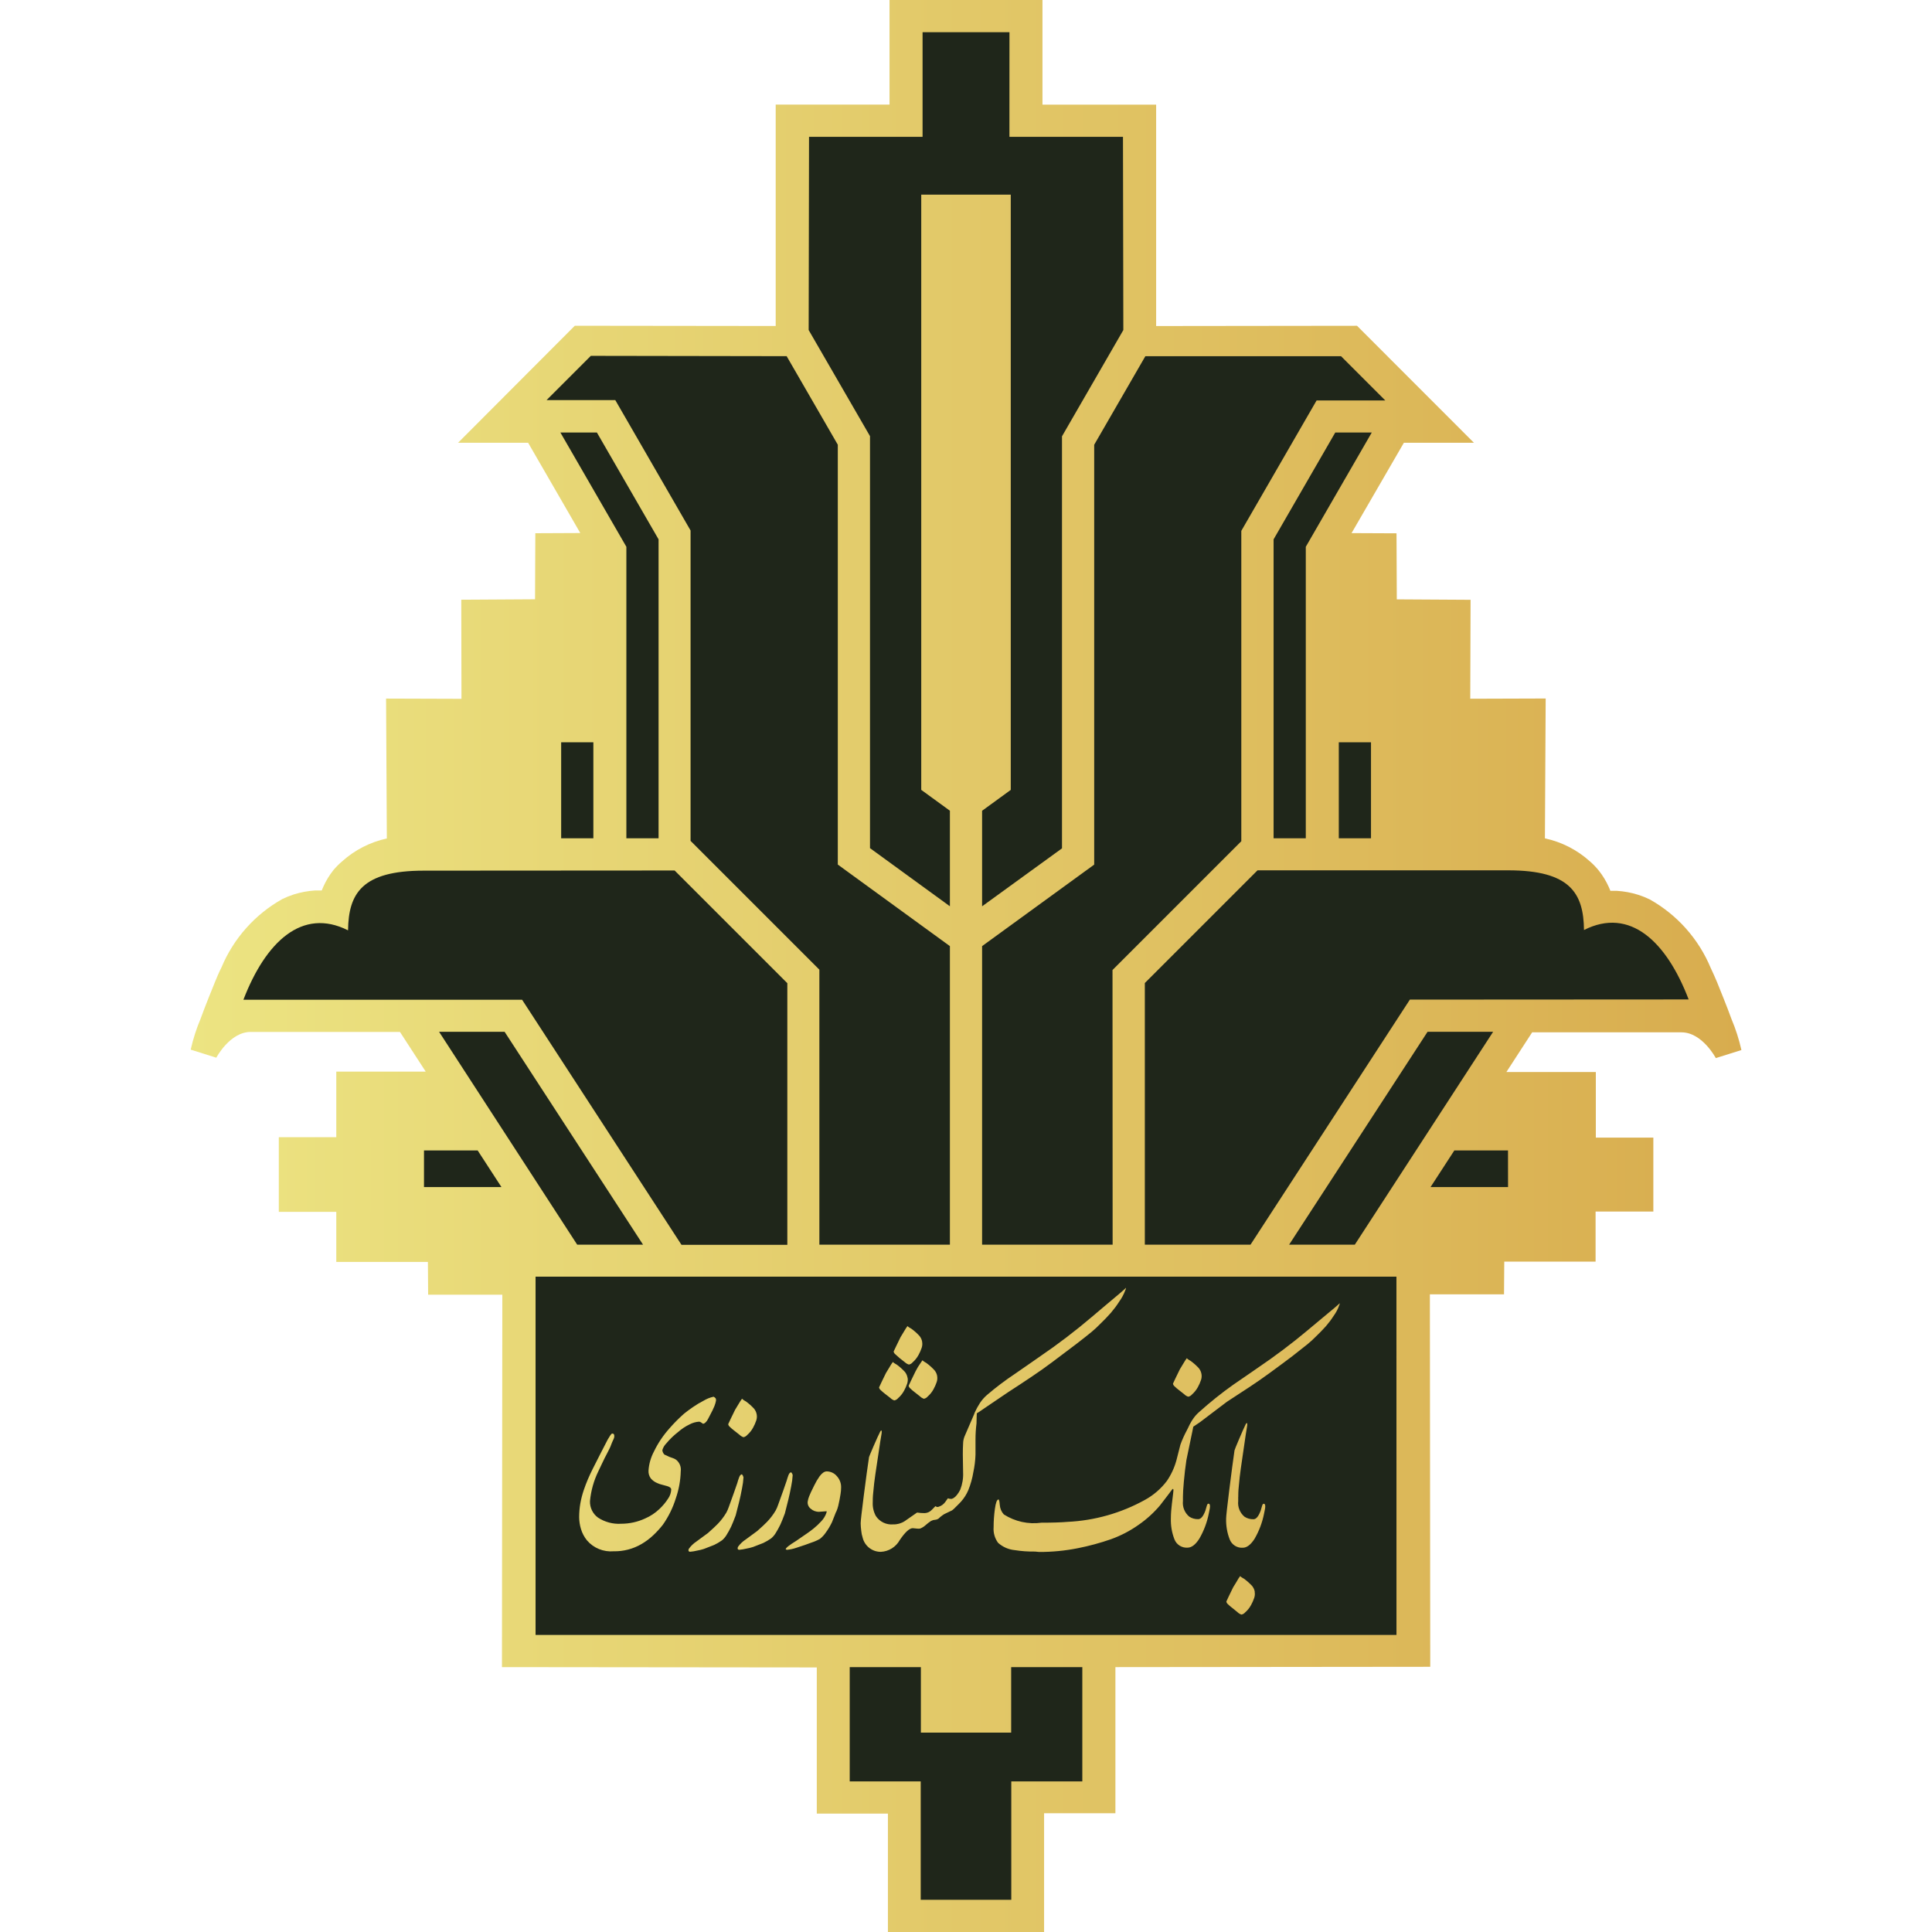
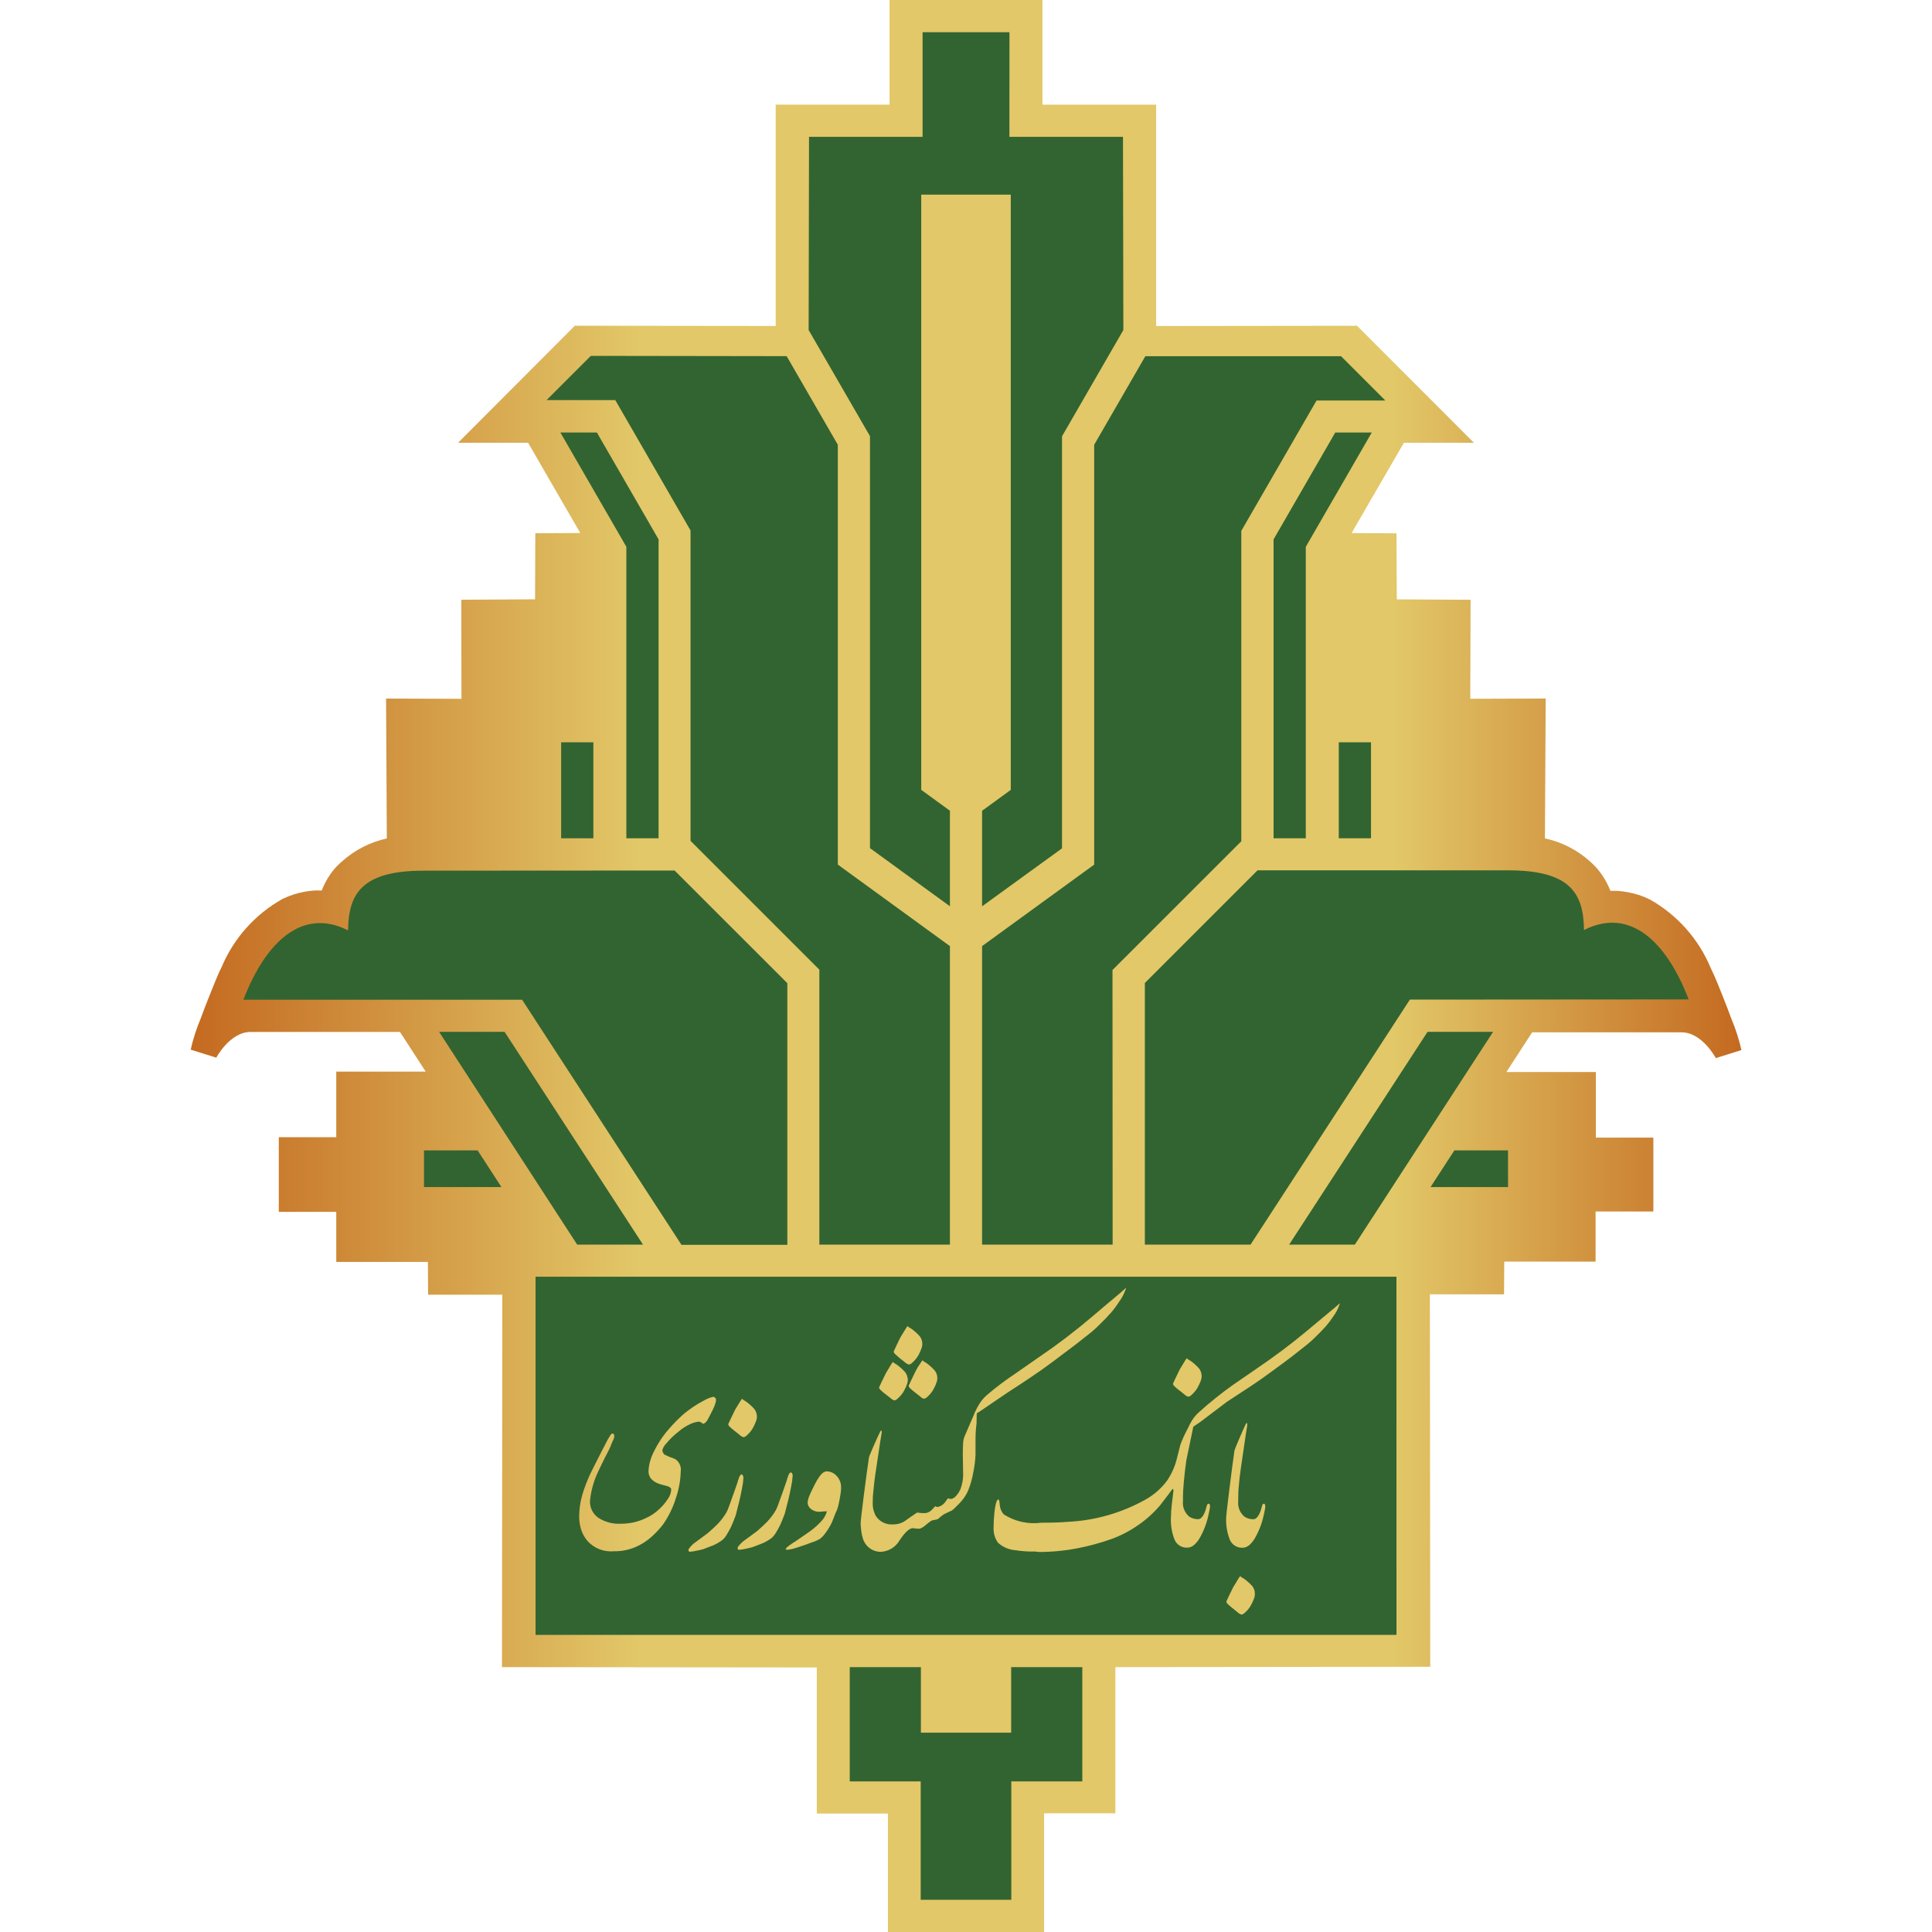
- <svg xmlns="http://www.w3.org/2000/svg" fill="none" viewBox="0 0 48 48">
-   <path fill="url(#a)" fill-rule="evenodd" d="M25.94 48h-3.88v-2.942h-1.767v-3.631l-7.822-.008.009-9.253h-1.843l-.006-.814H8.355v-1.244H6.927v-1.854h1.428v-1.63h2.222l-.64-.986h-3.71c-.516 0-.853.64-.853.64l-.636-.2c.059-.263.141-.52.246-.768.1-.283.327-.838.327-.838l.03-.075c.051-.122.1-.243.161-.361.3-.72.833-1.319 1.513-1.7.091-.044.185-.082.281-.113.173-.055.352-.088.533-.1h.165l.015-.037.023-.054c.066-.148.151-.288.252-.415.066-.078.138-.151.216-.217.315-.283.698-.479 1.111-.569l-.019-3.475 1.873.006-.005-2.462 1.833-.011.007-1.641 1.117-.005L13.121 11h-1.74l2.9-2.907 4.991.006v-5.5H22.1V0h3.8v2.6h2.824v5.5l4.991-.006L36.619 11h-1.74l-1.3 2.245 1.117.005.007 1.641 1.833.011-.008 2.458 1.874-.006-.019 3.475c.416.089.801.286 1.117.571.08.069.153.145.22.227.101.127.186.267.252.415l.023.054.014.037h.165c.181.011.36.045.533.1.096.031.19.069.281.113.68.382 1.213.98 1.513 1.7.057.119.11.24.161.361l.03.075s.227.556.327.838c.105.248.187.505.246.768l-.636.2s-.337-.64-.853-.64h-3.71l-.64.986h2.222v1.63h1.429V30.1h-1.435v1.244h-2.269l-.006.814h-1.842l.009 9.253-7.822.008v3.631H25.94V48Z" clip-rule="evenodd" />
-   <path fill="#1F261A" fill-rule="evenodd" d="M25.125 47.2h-2.25V44.258h-1.764v-2.839h1.768v1.628h2.243v-1.628h1.768v2.839h-1.765v2.942Zm9.57-6.581H13.306v-8.9h21.388l.001 8.9Zm-3.523-1.069c.009.049.005.101-.011.148-.021.062-.047.122-.079.179-.037.069-.087.131-.146.182-.024.029-.057.048-.093.055-.038-.013-.072-.034-.1-.062-.042-.035-.086-.07-.132-.107-.035-.026-.069-.055-.1-.086-.022-.017-.038-.041-.043-.069.028-.059.05-.105.064-.137.048-.101.084-.175.107-.22.043-.067.086-.138.129-.213l.043-.062c.013.013.028.024.043.034l.057.034c.072.053.139.113.2.179.033.042.055.091.064.144l-.003.001Zm-5.356-.992c.323.001.644-.03.961-.093.28-.055.556-.13.826-.224.244-.088.475-.208.686-.358.2-.138.38-.302.536-.488.043-.055.109-.142.2-.261.043-.06.074-.1.093-.124.019-.024.024-.019.029-.014.006.008.008.017.007.027l-.007.076c-.005.041-.015.13-.032.265-.015.119-.024.238-.025.358-.006.178.024.356.089.523.051.132.184.216.325.206.1 0 .198-.074.293-.223.113-.195.193-.408.236-.629l.018-.089c.006-.027.01-.055.011-.083 0-.046-.012-.069-.036-.069-.024 0-.035.021-.046.062-.011.041-.023.078-.032.11-.052.142-.112.213-.179.213-.079.002-.156-.019-.222-.062-.115-.096-.174-.243-.157-.392v-.107c0-.083.007-.205.022-.368.016-.181.037-.361.064-.54l.15-.722c.007-.035.014-.071.021-.106l.167-.113.668-.506c.191-.123.382-.248.572-.374.165-.109.327-.222.486-.338.257-.188.45-.331.579-.43.171-.133.293-.229.365-.288.072-.059.142-.123.211-.193.086-.082.168-.167.247-.255.07-.081.135-.167.193-.258.058-.079.104-.166.136-.258.01-.017.014-.036.014-.055 0 .008-.179.159-.536.454-.186.157-.374.313-.565.466-.205.163-.414.32-.629.473-.304.212-.609.423-.915.632-.295.209-.578.436-.847.678-.064.055-.119.119-.165.19-.009.012-.017.024-.024.037-.033.055-.062.112-.088.17l-.032.063c-.061.113-.113.23-.157.351l-.1.392c-.05.182-.13.354-.236.509-.147.195-.335.357-.55.474-.589.325-1.244.511-1.916.543-.162.014-.379.021-.65.021-.327.045-.658-.028-.936-.206-.059-.065-.094-.149-.1-.237-.007-.09-.018-.134-.032-.134-.038 0-.068.078-.089.234-.021.15-.032.302-.032.454-.011.139.029.277.111.389.116.104.263.168.418.182.165.026.333.038.5.035l.101.01ZM18.472 36.7c-.005.092-.017.184-.036.275-.024.128-.048.24-.072.337l-.086.337c-.048.128-.086.222-.114.282-.035.073-.075.144-.118.213-.03.048-.067.091-.111.127-.061.043-.125.081-.193.113l-.257.1c-.055.017-.111.031-.168.041-.055.013-.111.023-.168.028-.024 0-.038-.008-.043-.024-.004-.02.001-.042.014-.058.05-.067.111-.125.18-.171.098-.073.195-.144.29-.213.109-.097.19-.172.243-.227.082-.085.154-.18.214-.282.024-.045.045-.092.061-.141.026-.071.068-.186.125-.347l.086-.248c.009-.037.024-.081.043-.134.019-.052.043-.079.072-.079.018.019.03.043.036.069l.002.002Zm5.229.779v.006c.1-.098.159-.158.178-.18.074-.084.135-.18.179-.284.058-.144.1-.295.125-.448.03-.142.048-.286.053-.431v-.378c0-.132.008-.265.025-.4 0-.125.007-.2.007-.234v-.017c.015-.008.034-.02.056-.034l.211-.144.511-.346c.2-.129.397-.259.592-.39.171-.114.337-.232.5-.354.267-.2.467-.351.6-.452.179-.138.305-.238.38-.3.075-.062.149-.131.222-.206.091-.087.178-.178.261-.272.075-.088.145-.181.207-.279.063-.086.113-.181.15-.281.011-.019.016-.04.017-.061 0 .009-.187.17-.561.481-.195.167-.391.331-.59.494-.213.172-.432.339-.655.5-.315.222-.632.442-.949.661-.244.162-.478.339-.7.529-.067.058-.126.126-.175.2-.048.074-.09.152-.127.233l-.012.028v.006l-.242.561c-.023.056-.035.116-.036.177-.005.078-.007.168-.007.271l.007.448c.007.146-.018.292-.071.428-.022.046-.05.09-.082.13-.023.03-.05.056-.082.077l-.043.02c-.034.004-.068-.001-.1-.013-.024.036-.048.069-.072.1-.038.05-.09.087-.15.107-.028.015-.064.01-.086-.013-.033.031-.064.063-.093.094-.045.048-.106.076-.172.08-.065 0-.129-.004-.193-.014-.105.071-.208.143-.308.214-.085.055-.185.083-.286.08-.17.015-.335-.065-.429-.207-.057-.104-.084-.222-.078-.341 0-.054 0-.14.014-.261.012-.143.029-.286.05-.428l.122-.816.029-.174c.008-.035.011-.071.007-.107l-.029.013c-.043.085-.1.209-.171.374-.071.165-.109.256-.114.274-.033.219-.076.534-.129.946-.053.412-.079.645-.079.7.001.061.006.123.014.184.005.058.017.116.035.171.05.208.237.355.451.354.198-.009.377-.121.472-.294.133-.196.241-.294.322-.294l.1.01c.027.004.055.004.082 0 .051-.02.099-.049.139-.087.041-.036.084-.07.129-.1.031-.017.065-.028.1-.03.03-.002.06-.011.086-.027.038-.036.07-.064.1-.084.024-.019.051-.035.079-.047.026-.011.08-.037.161-.077l.043-.034.005-.012Zm-5.915-2.694c.005-.015.002-.032-.007-.045-.014-.017-.031-.03-.05-.039-.088.019-.173.053-.25.1-.092.047-.18.1-.265.159-.091.063-.165.118-.222.165-.13.115-.252.238-.365.369-.152.171-.28.361-.379.567-.078.147-.125.309-.136.476-.004.069.016.138.057.194.044.052.101.092.164.117.032.015.066.027.1.035.029.007.076.02.143.039.067.019.1.048.1.087-.004.079-.03.155-.075.22-.061.096-.135.184-.218.262-.104.099-.225.179-.357.236-.186.086-.388.13-.593.13-.203.013-.405-.041-.575-.152-.131-.095-.206-.249-.2-.411.024-.257.094-.507.207-.739l.086-.181c.057-.121.1-.207.129-.259.052-.1.087-.17.1-.211.013-.041.039-.094.068-.159.011-.022.015-.046.014-.071 0-.039-.017-.058-.05-.058-.014 0-.032.017-.054.052s-.042.069-.061.1l-.164.318-.207.408c-.086.17-.161.345-.222.525-.037.109-.066.221-.086.334-.019.112-.029.226-.029.34.001.098.015.194.043.288.03.105.082.203.15.288.164.193.413.294.665.272.243.005.483-.058.693-.181.106-.062.204-.135.293-.22.085-.08.164-.167.236-.259.141-.201.25-.423.322-.657.075-.216.116-.442.122-.671.015-.108-.029-.217-.114-.285-.023-.017-.048-.03-.075-.039l-.089-.032-.129-.059c-.029-.03-.047-.069-.05-.11.018-.064.053-.122.1-.169.086-.103.183-.197.289-.279.088-.078.187-.144.293-.194.071-.037.149-.059.229-.065.017.001.033.006.046.016l.054.036c.029 0 .062-.026.1-.078.01-.013.037-.064.082-.152.037-.067.07-.136.1-.207.019-.049.034-.1.043-.152l-.006.001Zm2.985 2.778-.1.254c-.043.091-.094.177-.154.258-.04.06-.089.113-.146.158-.068.038-.14.07-.214.093l-.15.055c-.077.024-.153.049-.229.076-.074.025-.151.041-.229.048l-.029-.014c0-.032.086-.101.257-.206l.279-.192c.047-.032.1-.071.157-.117.067-.054.129-.113.187-.176.059-.06.104-.133.132-.213.001-.014.003-.028.007-.041l-.186.014c-.079.003-.156-.026-.214-.079-.053-.042-.08-.108-.072-.175.007-.045.019-.089.036-.131.019-.05.062-.142.129-.275.037-.077.08-.15.129-.22.062-.083.122-.124.179-.124.096.001.188.043.25.117.071.076.11.178.107.282 0 .055-.005.111-.014.165l-.025.144c-.007.041-.018.091-.032.148-.012.051-.029.1-.05.148l-.005.003Zm-1.077-.917c-.005.092-.017.184-.036.275-.024.128-.048.24-.072.337l-.086.342c-.048.129-.086.223-.114.282-.035.073-.075.144-.118.213-.03.048-.067.091-.111.127-.061.043-.126.081-.193.113l-.257.1c-.055.017-.111.031-.168.041-.055.013-.111.023-.168.028-.024 0-.038-.008-.043-.024-.004-.02.001-.042.014-.058.05-.068.112-.126.182-.172.098-.073.195-.144.29-.213.109-.096.19-.172.243-.227.082-.086.154-.18.214-.282.024-.045.045-.092.061-.141.026-.071.068-.187.125-.347l.086-.248c.01-.037.024-.081.043-.134.019-.053.043-.079.072-.079.018.019.03.042.036.067Zm11.07.544c0-.055 0-.144.014-.268.012-.147.029-.294.05-.44l.122-.839.029-.179c.009-.036.011-.073.007-.11l-.029.014c-.043.087-.1.216-.172.385-.072.169-.11.263-.114.282-.033.225-.076.549-.129.973-.053.424-.079.663-.079.716-.006.178.024.357.089.523.051.132.184.216.325.206.1 0 .198-.074.293-.223.113-.195.193-.408.236-.629l.018-.089c.006-.027.01-.055.011-.083 0-.046-.012-.069-.036-.069-.024 0-.034.021-.046.062l-.032.11c-.053.142-.112.213-.179.213-.079.002-.156-.019-.222-.062-.115-.096-.174-.243-.157-.392v-.1l.001-.001ZM18.8 35.143c.009.05.005.1-.011.148-.021.062-.047.122-.079.179-.037.069-.087.131-.146.182-.024.029-.057.048-.093.055-.038-.013-.072-.034-.1-.062-.044-.037-.089-.072-.136-.107-.035-.026-.069-.055-.1-.086-.022-.017-.038-.041-.043-.069.029-.059.05-.105.064-.137.048-.1.083-.174.107-.22.043-.069.086-.14.129-.213l.043-.062c.013.013.028.025.043.035l.057.034c.072.053.14.113.2.179.034.042.056.091.065.144Zm3.747-.914c-.009-.053-.031-.102-.064-.144-.061-.066-.128-.126-.2-.179l-.057-.034c-.015-.01-.03-.021-.043-.034l-.043.062c-.043.073-.086.144-.129.213-.024.046-.06.119-.107.22-.014.032-.036.078-.064.137.005.028.021.052.043.069.032.031.065.059.1.086.046.034.091.069.136.106.028.028.062.05.1.062.036-.007.07-.026.093-.055.059-.051.109-.113.147-.182.032-.057.058-.117.079-.179.016-.048.02-.099.011-.148h-.002Zm.736-.041c.009.05.005.1-.011.148-.021.062-.047.122-.079.179-.037.069-.087.131-.146.182-.024.029-.057.048-.093.055-.038-.013-.072-.034-.1-.062-.044-.037-.089-.072-.136-.107-.035-.026-.069-.055-.1-.086-.022-.017-.038-.041-.043-.069.029-.059.05-.106.064-.137.035-.074.07-.147.107-.22.037-.073.08-.144.129-.213l.043-.062c.013.013.028.024.043.034l.057.035c.072.053.139.113.2.179.034.042.057.091.066.144h-.001Zm6.567-.051c.009.05.005.1-.011.148-.021.062-.047.122-.079.179-.038.069-.087.13-.146.182-.024.029-.057.048-.093.055-.038-.013-.072-.034-.1-.062-.044-.037-.089-.072-.136-.107-.035-.026-.069-.055-.1-.086-.022-.017-.038-.041-.043-.069.029-.059.05-.105.064-.137.048-.1.083-.174.107-.22.043-.069.086-.14.129-.213l.043-.062c.013.013.028.025.043.035l.057.034c.072.053.14.113.2.179.034.042.056.091.065.144Zm-6.939-.8c-.009-.053-.031-.102-.065-.144-.06-.066-.127-.126-.2-.179l-.057-.034c-.015-.01-.03-.021-.043-.034l-.043.062c-.043.073-.086.144-.129.213-.024.046-.06.119-.107.22-.014.032-.036.078-.065.137.005.028.021.052.043.069.029.028.063.057.1.09l.136.107c.029.027.063.047.1.058.036-.007.069-.026.093-.055.059-.051.108-.113.146-.182.032-.057.058-.117.079-.179.016-.048.02-.098.011-.148l.001-.001ZM19.544 8.849l1.271 2.2V21.48l2.785 2.026v7.417h-3.243v-6.832l-3.2-3.2V13.18l-1.87-3.239h-1.708l1.1-1.1 4.865.008ZM16.761 21.627l2.8 2.8v6.5h-2.63l-3.959-6.088H6.047c.552-1.437 1.46-2.3 2.6-1.725.012-.914.342-1.483 1.884-1.483l6.23-.004Zm-4.224 4.008 3.439 5.288H14.34l-3.431-5.288h1.628Zm15.106 5.288H24.4v-7.417l2.785-2.025V11.05l1.271-2.2h4.862l1.1 1.1H32.71L30.84 13.189V20.9l-3.2 3.2.003 6.823Zm7.385-6.088-3.959 6.088h-2.626v-6.5l2.8-2.8h6.227c1.542 0 1.873.569 1.884 1.483 1.143-.578 2.051.288 2.6 1.725l-6.926.004Zm-3 6.088 3.439-5.288h1.629l-3.436 5.288h-1.632Zm-19.57-1.431h-1.924v-.91h1.333l.591.91Zm25.009 0h-1.925l.591-.91h1.333l.001.91ZM25.079 3.4H27.9l.009 4.8L26.385 10.84v10.237l-1.985 1.44v-2.374l.712-.518V4.836h-2.224V19.624l.712.518v2.374l-1.985-1.444V10.836l-1.524-2.636.009-4.8h2.821V.8h2.159l-.001 2.6ZM13.942 20.827h.8v-2.385h-.8v2.385Zm1.62 0h.8V13.4l-1.532-2.654h-.907l1.639 2.839v7.242Zm17.7 0h.8v-2.385h-.8v2.385Zm-.82 0h-.8V13.4l1.532-2.654h.907l-1.639 2.839v7.242Z" clip-rule="evenodd" />
+ <svg xmlns="http://www.w3.org/2000/svg" width="40" height="40" viewBox="0 0 40 40" fill="none">
+   <path fill-rule="evenodd" clip-rule="evenodd" d="M21.617 40H18.383V37.548H16.911V34.523L10.393 34.516L10.4 26.805H8.864L8.859 26.127H6.962V25.09H5.772V23.545H6.962V22.187H8.814L8.281 21.365H5.189C4.759 21.365 4.478 21.898 4.478 21.898L3.948 21.732C3.997 21.513 4.066 21.298 4.153 21.092C4.237 20.856 4.426 20.393 4.426 20.393L4.451 20.331C4.493 20.229 4.534 20.128 4.585 20.03C4.835 19.43 5.279 18.931 5.846 18.613C5.922 18.576 6 18.545 6.08 18.519C6.224 18.473 6.373 18.445 6.524 18.436C6.57 18.436 6.616 18.436 6.662 18.436L6.674 18.405L6.693 18.36C6.748 18.236 6.819 18.12 6.903 18.014C6.958 17.949 7.018 17.888 7.083 17.833C7.345 17.598 7.665 17.434 8.009 17.359L7.993 14.463L9.554 14.468L9.55 12.417L11.078 12.408L11.083 11.04L12.014 11.036L10.934 9.167H9.484L11.901 6.744L16.06 6.749V2.166H18.417V0H21.583V2.167H23.937V6.75L28.096 6.745L30.516 9.167H29.066L27.983 11.037L28.913 11.042L28.919 12.409L30.447 12.418L30.44 14.467L32.002 14.462L31.986 17.358C32.332 17.432 32.653 17.596 32.917 17.833C32.983 17.891 33.045 17.954 33.1 18.023C33.184 18.128 33.255 18.245 33.31 18.368L33.329 18.413L33.341 18.444C33.387 18.444 33.432 18.444 33.478 18.444C33.629 18.454 33.778 18.482 33.922 18.527C34.003 18.553 34.081 18.585 34.157 18.622C34.723 18.94 35.167 19.439 35.417 20.038C35.465 20.137 35.509 20.238 35.552 20.339L35.577 20.402C35.577 20.402 35.766 20.865 35.849 21.1C35.937 21.307 36.005 21.521 36.054 21.74L35.524 21.907C35.524 21.907 35.243 21.373 34.813 21.373H31.722L31.188 22.195H33.04V23.553H34.231V25.083H33.035V26.12H31.144L31.139 26.798H29.604L29.612 34.509L23.093 34.516V37.542H21.617V40Z" fill="url(#paint0_linear_30_99)" />
+   <path fill-rule="evenodd" clip-rule="evenodd" d="M20.938 39.333H19.062V36.882H17.593V34.516H19.066V35.873H20.935V34.516H22.408V36.882H20.938V39.333ZM28.913 33.849H11.088V26.433H28.912L28.913 33.849ZM25.977 32.958C25.984 32.999 25.981 33.042 25.968 33.082C25.95 33.133 25.928 33.183 25.902 33.231C25.87 33.288 25.829 33.34 25.78 33.383C25.76 33.406 25.733 33.423 25.703 33.428C25.671 33.418 25.643 33.4 25.619 33.377C25.584 33.348 25.547 33.318 25.509 33.288C25.48 33.265 25.452 33.241 25.426 33.216C25.407 33.202 25.394 33.181 25.39 33.158C25.413 33.109 25.432 33.071 25.443 33.044C25.483 32.96 25.513 32.899 25.532 32.861C25.568 32.805 25.604 32.746 25.64 32.683L25.676 32.632C25.687 32.642 25.699 32.652 25.712 32.66L25.759 32.688C25.82 32.732 25.875 32.782 25.926 32.837C25.954 32.872 25.972 32.914 25.979 32.958L25.977 32.958ZM21.513 32.132C21.782 32.132 22.05 32.106 22.314 32.054C22.548 32.009 22.778 31.946 23.003 31.867C23.206 31.794 23.398 31.694 23.574 31.569C23.741 31.454 23.891 31.317 24.021 31.163C24.056 31.116 24.112 31.044 24.188 30.945C24.223 30.895 24.249 30.862 24.265 30.842C24.281 30.822 24.285 30.826 24.289 30.83C24.294 30.837 24.296 30.845 24.295 30.852L24.289 30.916C24.285 30.95 24.276 31.024 24.262 31.137C24.25 31.236 24.243 31.335 24.242 31.435C24.237 31.584 24.262 31.732 24.316 31.871C24.359 31.981 24.469 32.051 24.587 32.042C24.67 32.042 24.751 31.981 24.831 31.857C24.925 31.694 24.992 31.517 25.027 31.332L25.043 31.258C25.048 31.236 25.051 31.212 25.052 31.189C25.052 31.151 25.042 31.132 25.022 31.132C25.002 31.132 24.992 31.149 24.983 31.183C24.974 31.218 24.964 31.248 24.957 31.275C24.913 31.393 24.864 31.453 24.808 31.453C24.742 31.454 24.678 31.436 24.622 31.401C24.527 31.321 24.478 31.198 24.492 31.074V30.985C24.492 30.916 24.498 30.814 24.51 30.678C24.523 30.528 24.541 30.378 24.563 30.228L24.688 29.627C24.694 29.597 24.7 29.568 24.706 29.538L24.845 29.444L25.402 29.023C25.561 28.92 25.72 28.816 25.878 28.711C26.016 28.62 26.151 28.526 26.283 28.429C26.498 28.273 26.659 28.153 26.766 28.071C26.909 27.96 27.01 27.88 27.07 27.831C27.13 27.782 27.189 27.728 27.246 27.67C27.317 27.602 27.386 27.531 27.452 27.457C27.51 27.39 27.564 27.318 27.613 27.242C27.661 27.177 27.699 27.104 27.726 27.027C27.734 27.014 27.738 26.998 27.738 26.982C27.738 26.988 27.589 27.114 27.291 27.36C27.136 27.491 26.979 27.621 26.82 27.748C26.649 27.884 26.475 28.015 26.296 28.142C26.043 28.319 25.788 28.495 25.533 28.669C25.287 28.844 25.052 29.032 24.828 29.234C24.774 29.28 24.728 29.333 24.69 29.392C24.683 29.402 24.676 29.413 24.67 29.423C24.643 29.469 24.618 29.516 24.597 29.565L24.57 29.617C24.52 29.712 24.476 29.809 24.439 29.91L24.356 30.237C24.314 30.388 24.248 30.531 24.159 30.661C24.036 30.824 23.88 30.958 23.701 31.056C23.21 31.327 22.664 31.482 22.104 31.508C21.969 31.52 21.789 31.526 21.562 31.526C21.29 31.563 21.014 31.502 20.782 31.354C20.733 31.3 20.704 31.23 20.699 31.157C20.693 31.082 20.684 31.045 20.672 31.045C20.641 31.045 20.616 31.11 20.598 31.24C20.581 31.365 20.572 31.492 20.572 31.618C20.563 31.734 20.596 31.849 20.664 31.942C20.761 32.029 20.883 32.083 21.012 32.094C21.15 32.116 21.29 32.126 21.429 32.123L21.513 32.132ZM15.393 30.583C15.389 30.66 15.379 30.737 15.363 30.812C15.343 30.919 15.323 31.013 15.303 31.093L15.232 31.374C15.192 31.481 15.16 31.559 15.137 31.609C15.107 31.67 15.075 31.729 15.038 31.787C15.014 31.827 14.982 31.863 14.946 31.892C14.895 31.929 14.841 31.96 14.785 31.987L14.571 32.07C14.525 32.084 14.478 32.096 14.431 32.104C14.385 32.115 14.338 32.123 14.291 32.127C14.271 32.127 14.259 32.121 14.255 32.108C14.252 32.09 14.256 32.073 14.267 32.059C14.308 32.003 14.359 31.955 14.417 31.917C14.498 31.856 14.579 31.796 14.658 31.739C14.749 31.659 14.817 31.596 14.861 31.55C14.929 31.479 14.989 31.4 15.039 31.315C15.059 31.277 15.076 31.238 15.09 31.198C15.112 31.139 15.146 31.042 15.194 30.908L15.266 30.702C15.274 30.671 15.286 30.634 15.302 30.59C15.318 30.547 15.338 30.524 15.362 30.524C15.377 30.54 15.387 30.56 15.392 30.582L15.393 30.583ZM19.751 31.233V31.238C19.834 31.156 19.884 31.106 19.899 31.087C19.961 31.017 20.012 30.937 20.048 30.851C20.096 30.73 20.131 30.605 20.152 30.477C20.177 30.359 20.192 30.239 20.197 30.118C20.197 30.018 20.197 29.913 20.197 29.803C20.197 29.693 20.204 29.582 20.218 29.47C20.218 29.366 20.223 29.303 20.223 29.275C20.223 29.27 20.223 29.265 20.223 29.261C20.236 29.254 20.252 29.244 20.27 29.233L20.446 29.113L20.872 28.824C21.038 28.717 21.203 28.609 21.365 28.499C21.507 28.404 21.646 28.306 21.782 28.204C22.004 28.038 22.171 27.912 22.282 27.828C22.431 27.712 22.536 27.629 22.598 27.578C22.661 27.526 22.722 27.469 22.783 27.406C22.859 27.333 22.931 27.258 23.001 27.179C23.064 27.106 23.121 27.028 23.173 26.947C23.226 26.875 23.268 26.796 23.298 26.712C23.307 26.697 23.312 26.68 23.312 26.662C23.312 26.669 23.157 26.803 22.845 27.062C22.683 27.201 22.519 27.339 22.353 27.474C22.176 27.617 21.994 27.756 21.808 27.891C21.545 28.076 21.281 28.259 21.017 28.442C20.813 28.577 20.619 28.724 20.433 28.883C20.377 28.931 20.328 28.987 20.288 29.049C20.247 29.111 20.212 29.176 20.182 29.243L20.172 29.267V29.272L19.97 29.739C19.951 29.786 19.941 29.836 19.94 29.887C19.936 29.952 19.934 30.027 19.934 30.113L19.94 30.486C19.946 30.608 19.925 30.729 19.881 30.843C19.862 30.881 19.839 30.918 19.812 30.951C19.794 30.976 19.77 30.998 19.744 31.015L19.708 31.032C19.68 31.035 19.651 31.031 19.625 31.021C19.605 31.051 19.585 31.078 19.565 31.104C19.533 31.146 19.49 31.177 19.44 31.193C19.416 31.206 19.387 31.202 19.368 31.183C19.341 31.208 19.315 31.235 19.291 31.261C19.253 31.301 19.202 31.325 19.148 31.328C19.094 31.328 19.04 31.324 18.987 31.316C18.899 31.375 18.813 31.435 18.73 31.494C18.659 31.54 18.576 31.563 18.492 31.561C18.35 31.573 18.213 31.507 18.134 31.388C18.087 31.301 18.064 31.203 18.069 31.104C18.069 31.059 18.069 30.988 18.081 30.887C18.091 30.767 18.105 30.648 18.122 30.53L18.224 29.85L18.248 29.705C18.255 29.676 18.257 29.646 18.254 29.616L18.23 29.627C18.194 29.697 18.147 29.801 18.087 29.938C18.028 30.076 17.996 30.152 17.992 30.167C17.965 30.349 17.929 30.612 17.885 30.955C17.841 31.298 17.819 31.493 17.819 31.538C17.82 31.59 17.824 31.641 17.831 31.692C17.835 31.74 17.845 31.788 17.86 31.834C17.902 32.007 18.058 32.13 18.236 32.129C18.4 32.121 18.55 32.028 18.629 31.884C18.74 31.721 18.83 31.639 18.898 31.639L18.981 31.648C19.003 31.651 19.026 31.651 19.049 31.648C19.092 31.631 19.131 31.606 19.165 31.575C19.199 31.545 19.235 31.517 19.273 31.492C19.298 31.477 19.327 31.469 19.356 31.467C19.381 31.465 19.406 31.457 19.427 31.444C19.459 31.414 19.486 31.391 19.511 31.374C19.531 31.358 19.553 31.345 19.577 31.335C19.598 31.326 19.643 31.304 19.711 31.271L19.747 31.242L19.751 31.233ZM14.822 28.988C14.826 28.975 14.824 28.961 14.816 28.95C14.805 28.936 14.79 28.925 14.774 28.918C14.701 28.933 14.63 28.962 14.566 29.001C14.489 29.04 14.415 29.084 14.345 29.133C14.269 29.186 14.208 29.231 14.16 29.271C14.052 29.366 13.95 29.469 13.856 29.578C13.729 29.721 13.623 29.88 13.54 30.051C13.475 30.174 13.436 30.309 13.427 30.448C13.423 30.505 13.44 30.562 13.474 30.609C13.511 30.652 13.558 30.686 13.611 30.707C13.638 30.719 13.665 30.729 13.694 30.736C13.718 30.741 13.758 30.752 13.813 30.768C13.869 30.784 13.897 30.809 13.897 30.841C13.893 30.907 13.871 30.97 13.834 31.024C13.783 31.104 13.722 31.178 13.652 31.242C13.566 31.325 13.465 31.391 13.355 31.439C13.2 31.511 13.031 31.547 12.861 31.547C12.692 31.558 12.524 31.513 12.382 31.421C12.273 31.341 12.21 31.213 12.215 31.078C12.235 30.864 12.293 30.656 12.387 30.462L12.459 30.312C12.507 30.211 12.543 30.139 12.567 30.096C12.61 30.012 12.639 29.954 12.65 29.92C12.661 29.886 12.682 29.842 12.707 29.788C12.715 29.769 12.719 29.749 12.718 29.728C12.718 29.696 12.704 29.68 12.677 29.68C12.665 29.68 12.65 29.694 12.632 29.723C12.613 29.753 12.597 29.781 12.581 29.807L12.444 30.072L12.272 30.412C12.2 30.553 12.138 30.699 12.087 30.849C12.056 30.94 12.032 31.033 12.015 31.128C11.999 31.221 11.991 31.316 11.991 31.411C11.992 31.492 12.004 31.573 12.027 31.651C12.052 31.738 12.095 31.82 12.152 31.891C12.289 32.052 12.495 32.136 12.706 32.117C12.909 32.122 13.108 32.069 13.283 31.967C13.372 31.915 13.454 31.854 13.527 31.783C13.598 31.716 13.664 31.644 13.724 31.567C13.842 31.4 13.932 31.215 13.992 31.02C14.055 30.84 14.089 30.651 14.094 30.461C14.107 30.371 14.07 30.28 13.999 30.223C13.98 30.209 13.959 30.198 13.937 30.191L13.863 30.164L13.755 30.115C13.731 30.09 13.716 30.058 13.713 30.023C13.729 29.97 13.757 29.922 13.797 29.883C13.868 29.796 13.949 29.718 14.037 29.65C14.111 29.585 14.193 29.53 14.282 29.488C14.341 29.458 14.406 29.439 14.473 29.434C14.486 29.435 14.5 29.439 14.511 29.448L14.556 29.477C14.58 29.477 14.607 29.456 14.639 29.413C14.648 29.402 14.67 29.359 14.707 29.286C14.738 29.23 14.766 29.172 14.791 29.113C14.807 29.072 14.819 29.03 14.827 28.987L14.822 28.988ZM17.309 31.302L17.226 31.514C17.19 31.59 17.147 31.662 17.098 31.729C17.064 31.779 17.023 31.824 16.976 31.861C16.919 31.893 16.86 31.919 16.797 31.938L16.672 31.984C16.609 32.004 16.545 32.025 16.482 32.047C16.42 32.068 16.356 32.082 16.291 32.087L16.267 32.076C16.267 32.049 16.338 31.992 16.481 31.904L16.713 31.744C16.753 31.718 16.796 31.685 16.844 31.647C16.9 31.602 16.952 31.553 17 31.5C17.049 31.45 17.087 31.389 17.11 31.323C17.111 31.311 17.113 31.299 17.116 31.288L16.961 31.3C16.895 31.302 16.831 31.279 16.782 31.234C16.738 31.199 16.716 31.144 16.723 31.088C16.728 31.051 16.738 31.014 16.753 30.979C16.768 30.938 16.804 30.861 16.86 30.75C16.891 30.686 16.927 30.625 16.968 30.567C17.019 30.497 17.069 30.463 17.117 30.463C17.197 30.464 17.273 30.5 17.325 30.561C17.384 30.625 17.416 30.709 17.414 30.796C17.414 30.842 17.41 30.888 17.402 30.933L17.382 31.053C17.376 31.087 17.367 31.129 17.355 31.177C17.345 31.219 17.331 31.26 17.313 31.3L17.309 31.302ZM16.412 30.538C16.408 30.615 16.398 30.692 16.382 30.767C16.362 30.874 16.342 30.968 16.322 31.048L16.25 31.333C16.21 31.441 16.178 31.519 16.155 31.568C16.126 31.629 16.093 31.689 16.057 31.746C16.032 31.786 16 31.822 15.964 31.852C15.913 31.888 15.86 31.919 15.803 31.946L15.589 32.029C15.543 32.043 15.496 32.055 15.449 32.063C15.403 32.075 15.356 32.082 15.309 32.087C15.289 32.087 15.277 32.08 15.273 32.067C15.27 32.05 15.274 32.032 15.285 32.018C15.327 31.962 15.378 31.914 15.437 31.875C15.518 31.814 15.599 31.755 15.678 31.698C15.769 31.617 15.837 31.554 15.881 31.508C15.949 31.437 16.009 31.358 16.059 31.273C16.079 31.236 16.096 31.196 16.11 31.156C16.132 31.096 16.166 31 16.214 30.867L16.286 30.66C16.294 30.629 16.306 30.593 16.322 30.548C16.337 30.504 16.358 30.483 16.382 30.483C16.396 30.498 16.407 30.517 16.412 30.538ZM25.637 30.992C25.637 30.946 25.637 30.872 25.648 30.768C25.658 30.646 25.672 30.523 25.69 30.402L25.792 29.703L25.816 29.553C25.823 29.523 25.825 29.492 25.822 29.462L25.797 29.473C25.762 29.546 25.714 29.653 25.654 29.794C25.594 29.935 25.562 30.014 25.559 30.029C25.531 30.216 25.496 30.487 25.452 30.84C25.408 31.193 25.386 31.392 25.386 31.437C25.381 31.585 25.406 31.734 25.46 31.872C25.503 31.982 25.613 32.052 25.731 32.044C25.814 32.044 25.896 31.982 25.975 31.858C26.069 31.696 26.136 31.519 26.172 31.334L26.187 31.26C26.192 31.237 26.195 31.214 26.196 31.191C26.196 31.152 26.186 31.133 26.166 31.133C26.146 31.133 26.137 31.151 26.128 31.185L26.101 31.277C26.057 31.395 26.007 31.454 25.952 31.454C25.886 31.456 25.822 31.438 25.767 31.402C25.671 31.323 25.622 31.2 25.636 31.076V30.992L25.637 30.992ZM15.667 29.286C15.674 29.327 15.671 29.369 15.658 29.409C15.64 29.461 15.618 29.511 15.592 29.558C15.56 29.616 15.519 29.667 15.47 29.71C15.45 29.734 15.423 29.75 15.393 29.756C15.361 29.745 15.332 29.728 15.309 29.704C15.273 29.674 15.235 29.644 15.196 29.615C15.167 29.593 15.139 29.569 15.113 29.543C15.094 29.529 15.081 29.509 15.077 29.486C15.101 29.436 15.118 29.398 15.13 29.372C15.17 29.288 15.199 29.227 15.219 29.188C15.255 29.131 15.291 29.072 15.327 29.011L15.363 28.959C15.373 28.97 15.386 28.98 15.398 28.988L15.446 29.017C15.506 29.061 15.562 29.111 15.613 29.166C15.641 29.201 15.659 29.242 15.667 29.286ZM18.789 28.524C18.782 28.48 18.764 28.439 18.736 28.404C18.685 28.349 18.63 28.299 18.569 28.255L18.522 28.227C18.509 28.218 18.497 28.209 18.486 28.198L18.45 28.25C18.414 28.311 18.379 28.37 18.343 28.427C18.323 28.466 18.293 28.527 18.253 28.611C18.242 28.637 18.223 28.676 18.2 28.725C18.204 28.748 18.217 28.768 18.236 28.782C18.262 28.808 18.29 28.832 18.319 28.854C18.358 28.883 18.395 28.912 18.433 28.942C18.456 28.966 18.484 28.984 18.516 28.994C18.546 28.988 18.574 28.972 18.593 28.948C18.643 28.905 18.684 28.854 18.716 28.797C18.742 28.749 18.764 28.699 18.782 28.648C18.795 28.608 18.799 28.565 18.791 28.524H18.789ZM19.402 28.49C19.41 28.531 19.407 28.574 19.393 28.613C19.376 28.665 19.354 28.715 19.328 28.762C19.296 28.82 19.255 28.871 19.206 28.914C19.186 28.938 19.159 28.954 19.128 28.96C19.097 28.949 19.068 28.932 19.045 28.908C19.008 28.878 18.971 28.848 18.932 28.819C18.902 28.797 18.875 28.773 18.848 28.747C18.83 28.733 18.817 28.713 18.812 28.69C18.837 28.641 18.854 28.602 18.866 28.576C18.895 28.514 18.924 28.453 18.955 28.392C18.986 28.332 19.021 28.273 19.062 28.215L19.098 28.163C19.109 28.174 19.121 28.183 19.134 28.192L19.182 28.221C19.242 28.265 19.298 28.315 19.348 28.37C19.377 28.405 19.396 28.446 19.403 28.49H19.402ZM24.875 28.448C24.883 28.489 24.879 28.531 24.866 28.571C24.849 28.622 24.826 28.672 24.8 28.72C24.769 28.777 24.727 28.829 24.678 28.872C24.659 28.896 24.631 28.912 24.601 28.918C24.569 28.907 24.541 28.889 24.517 28.866C24.481 28.835 24.443 28.806 24.404 28.777C24.375 28.755 24.347 28.731 24.321 28.705C24.302 28.691 24.289 28.671 24.285 28.648C24.309 28.598 24.327 28.56 24.338 28.533C24.378 28.45 24.407 28.388 24.427 28.35C24.463 28.293 24.499 28.233 24.535 28.172L24.571 28.121C24.582 28.132 24.594 28.141 24.607 28.15L24.654 28.178C24.715 28.222 24.77 28.272 24.821 28.328C24.849 28.362 24.867 28.403 24.875 28.448ZM19.093 27.781C19.085 27.737 19.066 27.695 19.038 27.661C18.988 27.605 18.932 27.556 18.872 27.512L18.824 27.483C18.811 27.475 18.799 27.466 18.788 27.455L18.753 27.507C18.717 27.567 18.681 27.627 18.645 27.684C18.625 27.723 18.595 27.783 18.556 27.867C18.544 27.894 18.526 27.933 18.502 27.982C18.506 28.005 18.519 28.025 18.538 28.039C18.562 28.062 18.59 28.087 18.621 28.114L18.734 28.203C18.758 28.226 18.786 28.242 18.817 28.252C18.848 28.246 18.875 28.23 18.895 28.206C18.944 28.163 18.985 28.111 19.017 28.054C19.043 28.007 19.065 27.957 19.082 27.905C19.096 27.865 19.099 27.823 19.092 27.782L19.093 27.781ZM16.287 7.374L17.346 9.208V17.9L19.667 19.588V25.769H16.964V20.076L14.297 17.409V10.983L12.739 8.284H11.316L12.232 7.368L16.287 7.374ZM13.967 18.023L16.301 20.356V25.773H14.109L10.81 20.699H5.039C5.499 19.502 6.256 18.782 7.206 19.262C7.216 18.5 7.491 18.026 8.776 18.026L13.967 18.023ZM10.447 21.363L13.313 25.769H11.95L9.091 21.363H10.447ZM23.036 25.769H20.333V19.588L22.654 17.901V9.208L23.713 7.375H27.765L28.682 8.292H27.258L25.7 10.991V17.417L23.033 20.083L23.036 25.769ZM29.19 20.696L25.891 25.769H23.703V20.352L26.036 18.019H31.225C32.51 18.019 32.786 18.493 32.795 19.255C33.748 18.773 34.504 19.495 34.962 20.692L29.19 20.696ZM26.69 25.769L29.556 21.363H30.913L28.05 25.769H26.69ZM10.382 24.577H8.778V23.818H9.889L10.382 24.577ZM31.223 24.577H29.618L30.111 23.818H31.222L31.223 24.577ZM20.899 2.833H23.25L23.258 6.833L21.988 9.033V17.564L20.333 18.764V16.786L20.927 16.354V4.03H19.073V16.353L19.667 16.785V18.763L18.012 17.56V9.03L16.742 6.833L16.75 2.833H19.101V0.667H20.9L20.899 2.833ZM11.618 17.356H12.285V15.368H11.618V17.356ZM12.968 17.356H13.635V11.167L12.358 8.955H11.602L12.968 11.321V17.356ZM27.718 17.356H28.385V15.368H27.718V17.356ZM27.035 17.356H26.368V11.167L27.645 8.955H28.401L27.035 11.321V17.356Z" fill="#326431" />
  <defs>
-     <linearGradient id="a" x1="43.265" x2="4.738" y1="0" y2="0" gradientUnits="userSpaceOnUse">
-       <stop stop-color="#D8AC4E" />
-       <stop offset="1" stop-color="#ECE482" />
+     <linearGradient id="paint0_linear_30_99" x1="36.054" y1="0" x2="3.948" y2="0" gradientUnits="userSpaceOnUse">
+       <stop stop-color="#C46A20" />
+       <stop offset="0.225" stop-color="#E2C868" />
+       <stop offset="0.71" stop-color="#E2C868" />
+       <stop offset="1" stop-color="#C46A20" />
    </linearGradient>
  </defs>
</svg>
